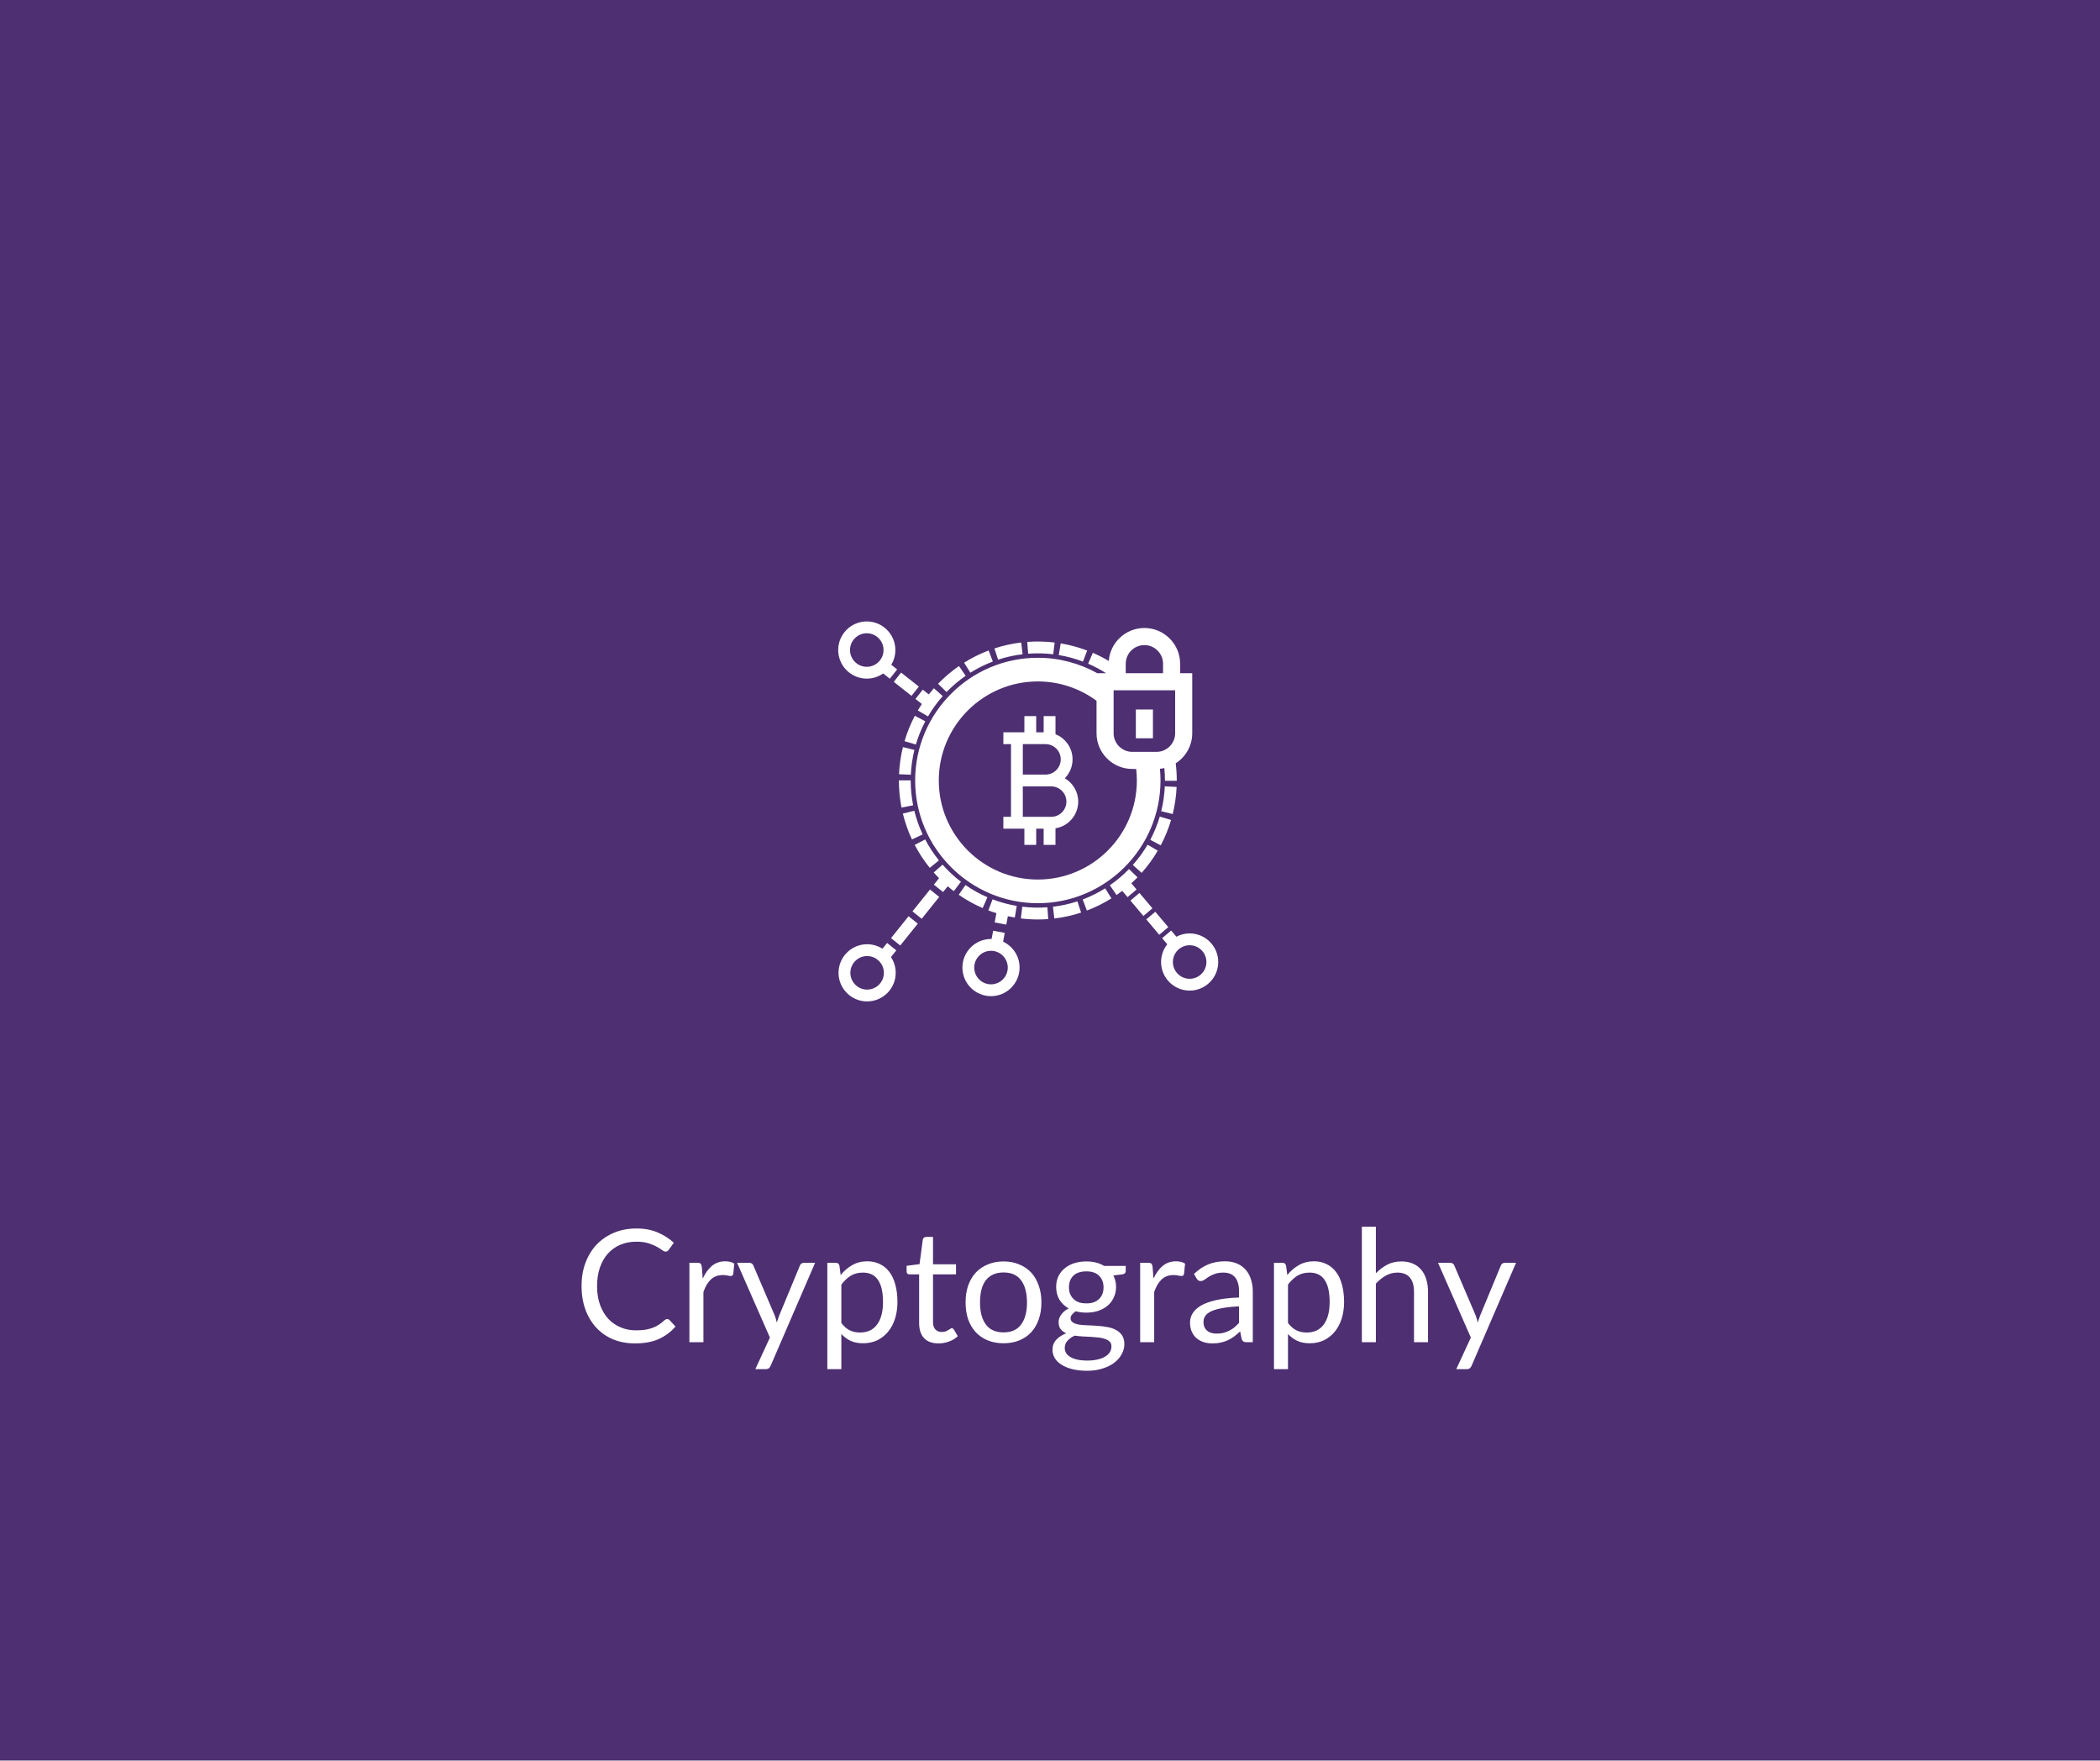
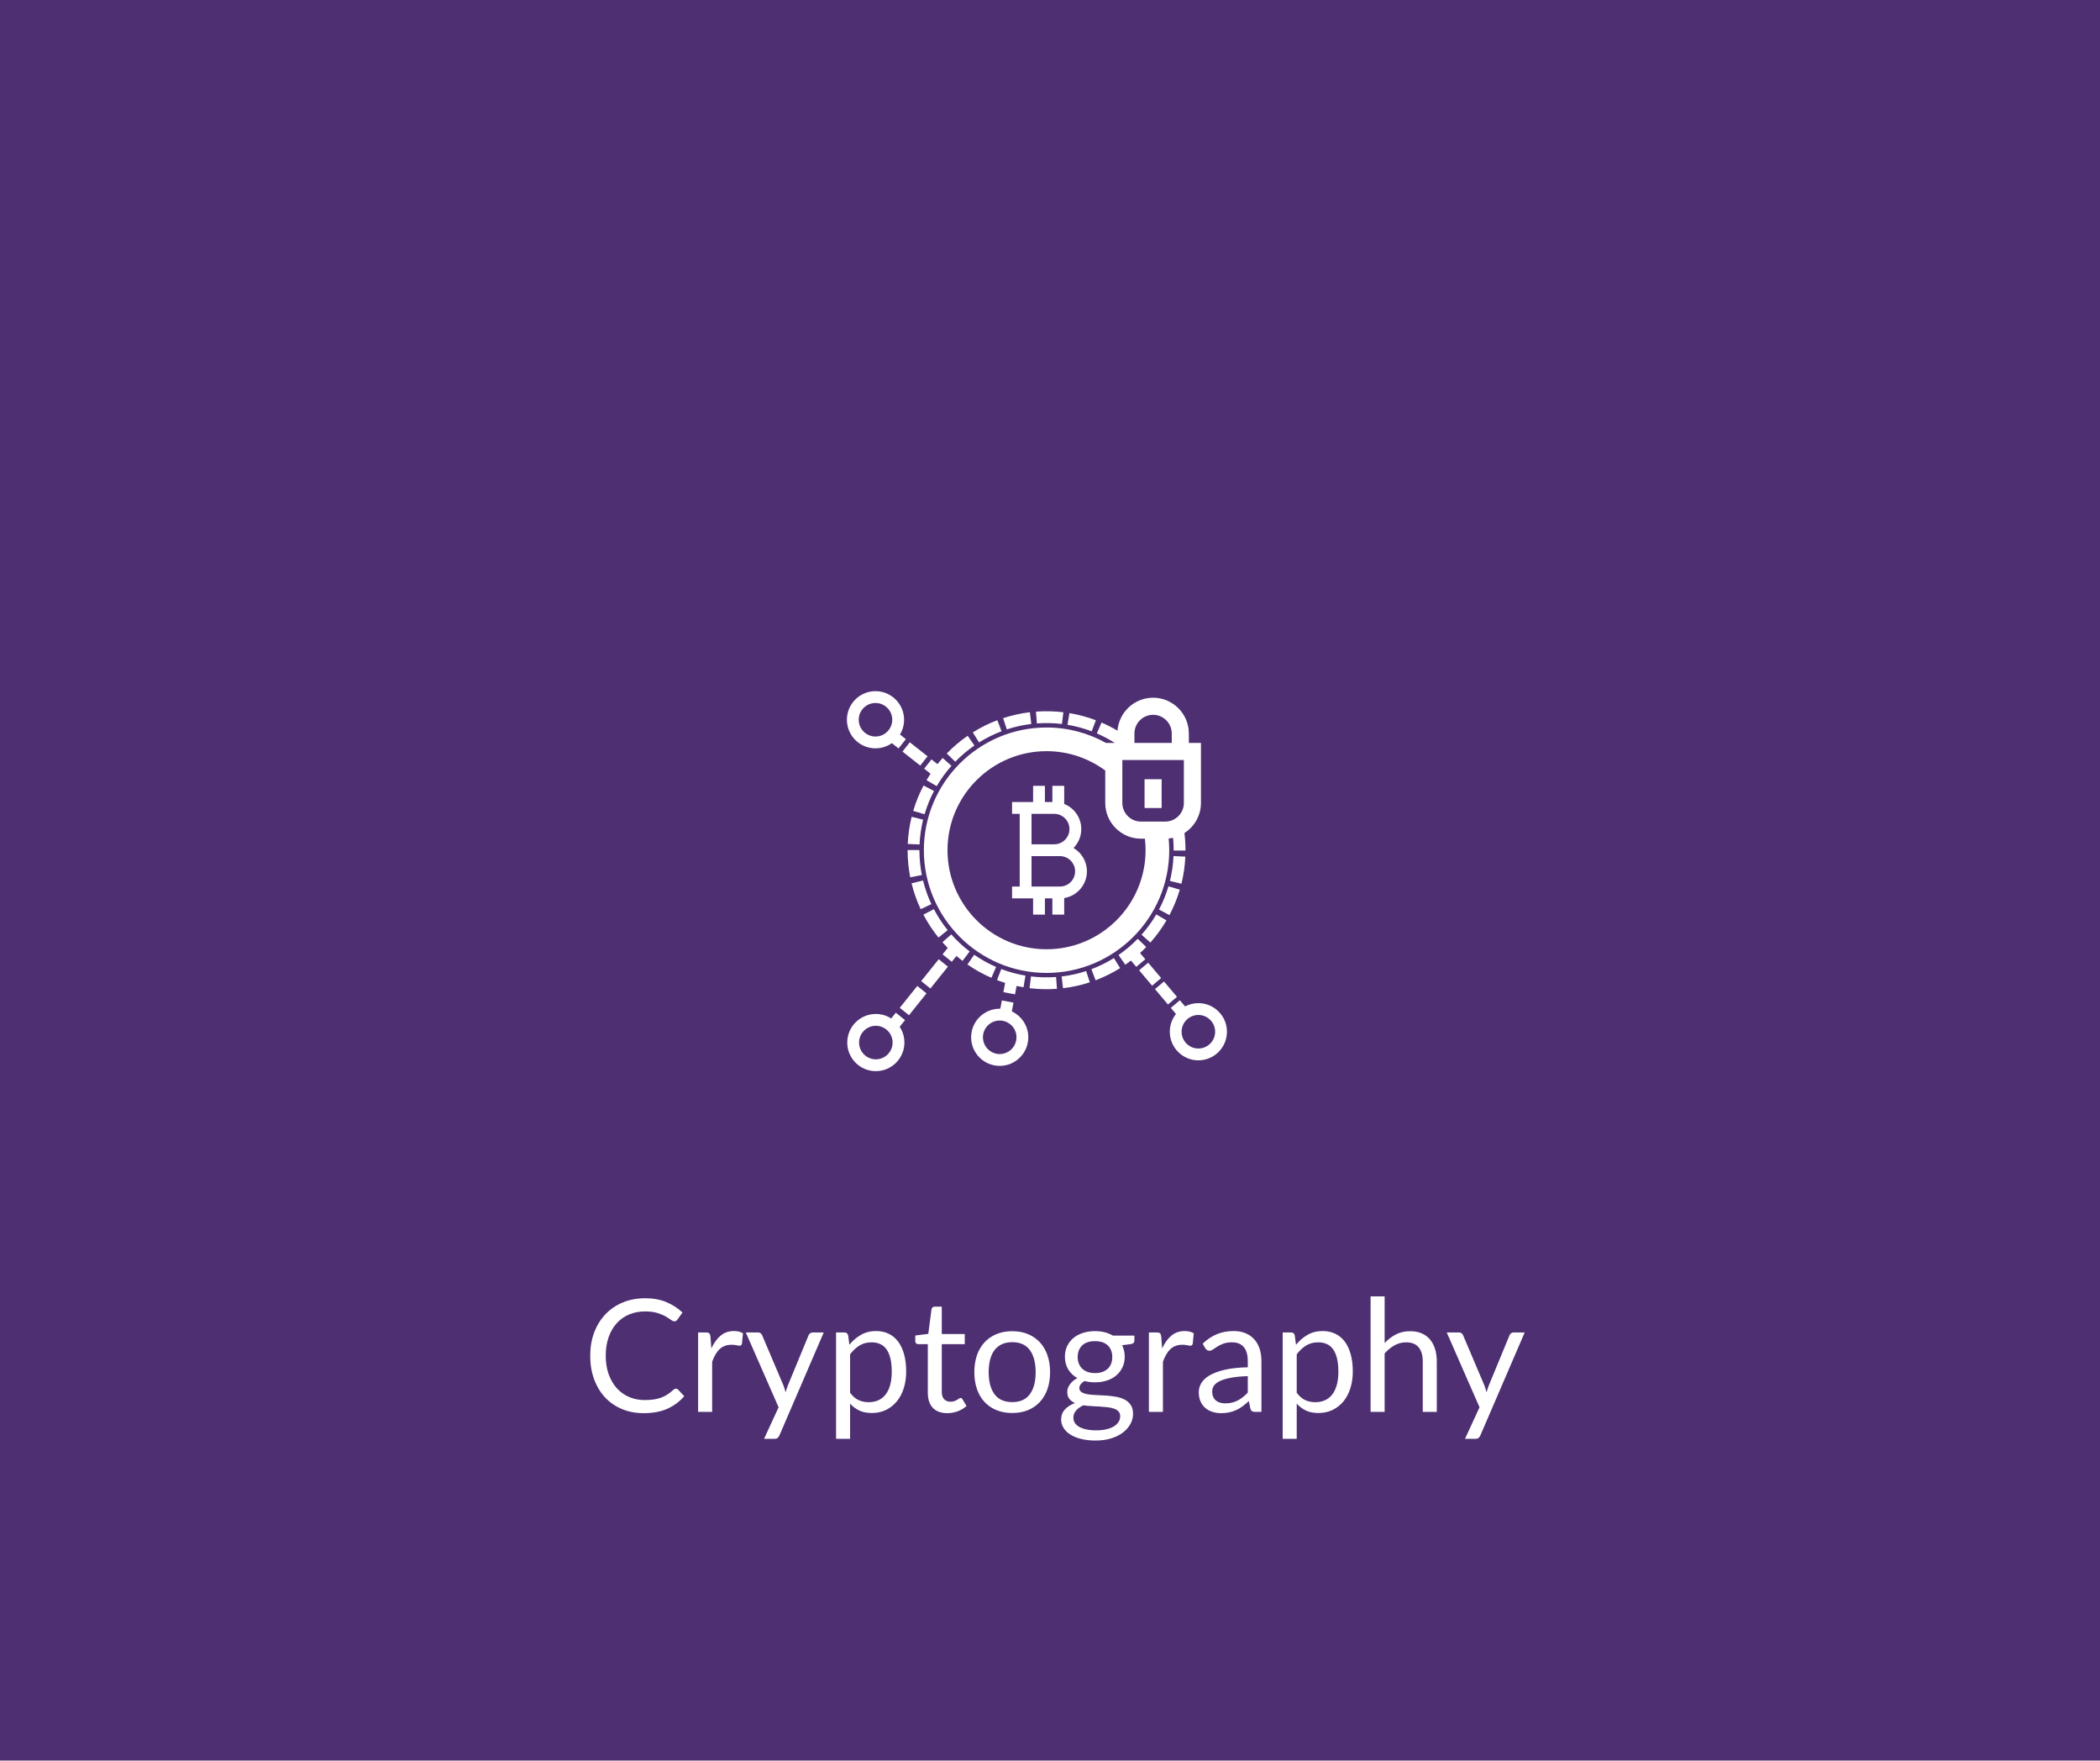
<svg xmlns="http://www.w3.org/2000/svg" width="241px" height="202px" viewBox="0 0 241 202" version="1.1">
  <defs />
  <g id="Page-1" stroke="none" stroke-width="1" fill="none" fill-rule="evenodd">
-     <g id="Blockchain---doplnene-texty-2" transform="translate(-950, -2193)">
+     <g id="Blockchain---doplnene-texty-2" transform="translate(-949, -2185)">
      <g id="Group-10" transform="translate(251, 1975)">
        <g id="Group-18" transform="translate(458, 20)">
-           <g id="Group-26" transform="translate(241, 198)">
+           <g id="Group-26" transform="translate(240, 190)">
            <rect id="Rectangle-7" fill="#4D2F72" fill-rule="nonzero" x="0" y="0" width="241" height="202" />
-             <text id="Cryptography" font-family="Lato-Regular, Lato" font-size="18" font-weight="normal" fill="#FFFFFF">
-               <tspan x="65.879" y="154">Cryptography</tspan>
-             </text>
-             <path d="M115.119,108.046 L115.308,107.039 L113.974,106.789 L113.796,107.737 C113.774,107.737 113.752,107.736 113.729,107.736 C111.92,107.736 110.448,109.208 110.448,111.017 C110.448,112.826 111.92,114.298 113.729,114.298 C115.538,114.298 117.01,112.826 117.01,111.017 C117.01,109.704 116.235,108.57 115.119,108.046 Z M113.729,112.94 C112.668,112.94 111.805,112.077 111.805,111.016 C111.805,109.956 112.668,109.093 113.729,109.093 C114.79,109.093 115.653,109.956 115.653,111.016 C115.653,112.077 114.79,112.94 113.729,112.94 Z M136.527,107.099 C138.336,107.099 139.808,108.571 139.808,110.379 C139.808,112.189 138.336,113.661 136.527,113.661 C134.718,113.661 133.247,112.189 133.247,110.379 C133.247,109.611 133.513,108.903 133.958,108.343 L133.368,107.643 L134.405,106.768 L135.002,107.476 C135.458,107.236 135.977,107.099 136.527,107.099 Z M136.527,112.304 C137.588,112.304 138.451,111.441 138.451,110.38 C138.451,109.319 137.588,108.456 136.527,108.456 C135.466,108.456 134.603,109.319 134.603,110.38 C134.603,111.441 135.466,112.304 136.527,112.304 Z M101.806,108.194 L102.865,109.044 L102.248,109.813 C102.592,110.331 102.793,110.953 102.793,111.621 C102.793,113.43 101.321,114.902 99.512,114.902 C97.703,114.902 96.231,113.43 96.231,111.621 C96.231,109.812 97.703,108.34 99.512,108.34 C100.161,108.34 100.766,108.53 101.275,108.856 L101.806,108.194 Z M99.512,113.545 C100.573,113.545 101.436,112.682 101.436,111.621 C101.436,110.561 100.573,109.697 99.512,109.697 C98.452,109.697 97.589,110.561 97.589,111.621 C97.589,112.682 98.452,113.545 99.512,113.545 Z M104.269,105.128 L105.328,105.977 L103.316,108.486 L102.257,107.636 L104.269,105.128 Z M106.729,102.062 L107.787,102.911 L105.775,105.42 L104.717,104.57 L106.729,102.062 Z M130.437,102.061 L129.4,102.935 L128.793,102.216 C128.578,102.38 128.36,102.539 128.138,102.692 L127.368,101.575 C128.158,101.031 128.898,100.405 129.568,99.716 L130.542,100.662 C130.313,100.897 130.076,101.125 129.833,101.346 L130.437,102.061 Z M134.074,106.379 L133.037,107.253 L131.549,105.488 L132.586,104.614 L134.074,106.379 Z M132.256,104.221 L131.218,105.095 L129.73,103.33 L130.767,102.456 L132.256,104.221 Z M115.485,106.089 L114.152,105.839 L114.351,104.776 C114.038,104.678 113.728,104.573 113.422,104.456 L113.906,103.188 C114.802,103.53 115.737,103.783 116.684,103.941 L116.46,105.28 C116.194,105.235 115.929,105.183 115.665,105.126 L115.485,106.089 Z M99.473,77.865 C97.664,77.865 96.192,76.393 96.192,74.583 C96.192,72.774 97.664,71.302 99.473,71.302 C101.283,71.302 102.755,72.774 102.755,74.583 C102.755,75.201 102.582,75.78 102.284,76.274 L102.96,76.809 L102.119,77.874 L101.354,77.269 C100.821,77.644 100.172,77.865 99.473,77.865 Z M99.473,72.66 C98.412,72.66 97.549,73.523 97.549,74.583 C97.549,75.644 98.412,76.507 99.473,76.507 C100.534,76.507 101.397,75.644 101.397,74.583 C101.397,73.523 100.534,72.66 99.473,72.66 Z M102.571,78.234 L103.412,77.169 L105.449,78.778 L104.608,79.842 L102.571,78.234 Z M105.06,80.197 L105.901,79.131 L106.587,79.673 C106.777,79.433 106.973,79.197 107.177,78.968 L108.191,79.869 C107.553,80.588 106.984,81.372 106.5,82.2 L105.328,81.515 C105.475,81.264 105.63,81.017 105.791,80.774 L105.06,80.197 Z M103.174,88.834 C103.22,87.782 103.371,86.735 103.622,85.719 L104.939,86.044 C104.71,86.973 104.572,87.931 104.529,88.894 L103.174,88.834 Z M106.189,82.759 C105.741,83.609 105.377,84.506 105.106,85.425 L103.804,85.042 C104.101,84.036 104.499,83.055 104.989,82.126 L106.189,82.759 Z M134.397,94.079 C134.1,95.084 133.7,96.065 133.209,96.994 L132.009,96.359 C132.459,95.51 132.824,94.613 133.096,93.694 L134.397,94.079 Z M135.032,90.288 C134.985,91.34 134.833,92.388 134.581,93.402 L133.263,93.076 C133.494,92.147 133.632,91.189 133.676,90.226 L135.032,90.288 Z M130.004,99.247 C130.643,98.529 131.213,97.745 131.699,96.918 L132.869,97.604 C132.339,98.509 131.716,99.365 131.018,100.149 L130.004,99.247 Z M103.158,89.552 L103.158,89.534 L104.515,89.534 L104.515,89.552 C104.515,90.51 104.609,91.469 104.793,92.401 L103.462,92.664 C103.26,91.646 103.158,90.598 103.158,89.552 Z M110.825,77.538 C110.035,78.083 109.296,78.709 108.627,79.399 L107.653,78.455 C108.383,77.701 109.191,77.017 110.054,76.421 L110.825,77.538 Z M113.315,102.947 L112.776,104.192 C111.814,103.776 110.889,103.262 110.025,102.663 L110.799,101.548 C111.589,102.096 112.435,102.566 113.315,102.947 Z M110.281,101.171 L109.459,102.251 C109.221,102.071 108.99,101.883 108.763,101.689 L108.23,102.353 L107.171,101.504 L107.766,100.763 C107.556,100.551 107.351,100.334 107.153,100.11 L108.17,99.211 C108.807,99.931 109.517,100.59 110.281,101.171 Z M117.318,104.032 C118.266,104.148 119.244,104.17 120.198,104.1 L120.298,105.454 C119.903,105.483 119.501,105.498 119.103,105.498 C118.452,105.497 117.796,105.458 117.154,105.379 L117.318,104.032 Z M124.253,103.206 C125.149,102.867 126.017,102.437 126.832,101.928 L127.552,103.078 C126.661,103.635 125.712,104.106 124.731,104.476 L124.253,103.206 Z M120.836,104.039 C121.79,103.926 122.736,103.717 123.647,103.419 L124.069,104.709 C123.073,105.035 122.039,105.263 120.996,105.387 L120.836,104.039 Z M105.888,95.741 L104.659,96.317 C104.213,95.367 103.861,94.368 103.612,93.349 L104.93,93.027 C105.158,93.958 105.48,94.872 105.888,95.741 Z M124.767,74.641 L124.284,75.91 C123.388,75.569 122.453,75.317 121.506,75.16 L121.728,73.821 C122.764,73.993 123.787,74.269 124.767,74.641 Z M120.872,75.069 C119.925,74.955 118.947,74.933 117.992,75.005 L117.89,73.651 C118.933,73.573 120,73.597 121.034,73.722 L120.872,75.069 Z M107.756,98.722 L106.701,99.575 C106.04,98.758 105.458,97.873 104.972,96.945 L106.174,96.315 C106.619,97.165 107.151,97.974 107.756,98.722 Z M113.939,75.903 C113.042,76.243 112.175,76.674 111.361,77.185 L110.64,76.035 C111.53,75.476 112.478,75.005 113.458,74.634 L113.939,75.903 Z M117.354,75.067 C116.4,75.181 115.454,75.39 114.543,75.69 L114.12,74.4 C115.115,74.073 116.149,73.844 117.193,73.719 L117.354,75.067 Z M125.93,77.244 L126.937,77.243 C126.28,76.824 125.589,76.457 124.876,76.149 L125.414,74.903 C126.042,75.174 126.654,75.487 127.244,75.838 C127.407,73.725 129.178,72.055 131.332,72.055 C133.594,72.055 135.434,73.896 135.434,76.158 L135.434,77.244 L136.824,77.244 L136.824,84.125 C136.824,85.576 136.067,86.852 134.928,87.581 C135.009,88.233 135.049,88.893 135.049,89.552 L135.049,89.587 L133.692,89.587 L133.692,89.552 C133.692,89.076 133.669,88.6 133.623,88.127 C133.458,88.164 133.289,88.192 133.117,88.209 C133.159,88.651 133.183,89.098 133.183,89.552 C133.183,97.316 126.867,103.632 119.103,103.632 C111.34,103.632 105.024,97.315 105.024,89.552 C105.024,81.788 111.34,75.472 119.104,75.472 C121.579,75.472 123.907,76.117 125.93,77.244 Z M134.863,79.205 C134.863,79.205 127.801,79.205 127.801,79.205 L127.801,84.126 C127.801,85.307 128.762,86.267 129.942,86.267 L132.722,86.267 C133.903,86.267 134.863,85.307 134.863,84.126 L134.863,79.205 Z M122.201,89.298 C123.12,89.838 123.738,90.836 123.738,91.977 C123.738,93.519 122.606,94.802 121.129,95.04 L121.129,96.938 L119.772,96.938 L119.772,95.08 L118.917,95.08 L118.917,96.938 L117.56,96.938 L117.56,95.08 L116.702,95.08 L116.024,95.08 L115.147,95.08 L115.147,93.723 L116.024,93.723 L116.024,85.381 L115.147,85.381 L115.147,84.025 L116.024,84.025 L116.702,84.025 L117.56,84.025 L117.56,82.166 L118.917,82.166 L118.917,84.025 L119.773,84.025 L119.773,82.166 L121.13,82.166 L121.13,84.243 C122.277,84.7 123.09,85.82 123.09,87.128 C123.09,87.972 122.75,88.738 122.201,89.298 Z M117.38,85.381 L117.38,88.874 L119.987,88.874 C120.95,88.874 121.733,88.09 121.733,87.128 C121.733,86.165 120.95,85.381 119.987,85.381 L117.38,85.381 Z M120.635,93.722 C121.598,93.722 122.382,92.939 122.382,91.976 C122.382,91.013 121.598,90.23 120.635,90.23 L117.38,90.23 L117.38,93.722 L120.635,93.722 Z M119.103,100.917 C125.37,100.917 130.469,95.819 130.468,89.552 C130.468,89.104 130.441,88.663 130.391,88.229 L129.942,88.229 C127.68,88.229 125.84,86.388 125.84,84.126 L125.84,80.408 C123.953,79.014 121.624,78.187 119.103,78.187 C112.836,78.187 107.737,83.285 107.737,89.552 C107.737,95.819 112.836,100.917 119.103,100.917 Z M131.332,74.017 C130.152,74.017 129.191,74.977 129.191,76.158 L129.191,77.244 L133.473,77.244 L133.473,76.158 C133.473,74.977 132.512,74.017 131.332,74.017 Z M130.352,81.408 L132.313,81.408 L132.313,84.709 L130.352,84.709 L130.352,81.408 Z" id="Combined-Shape" fill="#FFFFFF" fill-rule="nonzero" />
+             <path d="M77.579,159.336 C77.676,159.336 77.759,159.375 77.832,159.453 L78.525,160.2 C77.996,160.812 77.356,161.289 76.603,161.631 C75.85,161.973 74.94,162.144 73.871,162.144 C72.947,162.144 72.108,161.984 71.352,161.662 C70.595,161.341 69.951,160.892 69.416,160.312 C68.882,159.733 68.469,159.039 68.174,158.229 C67.88,157.419 67.734,156.528 67.734,155.556 C67.734,154.584 67.886,153.693 68.192,152.883 C68.499,152.073 68.929,151.377 69.484,150.795 C70.039,150.213 70.703,149.762 71.478,149.44 C72.252,149.119 73.106,148.959 74.043,148.959 C74.961,148.959 75.77,149.106 76.472,149.4 C77.175,149.694 77.792,150.093 78.326,150.597 L77.751,151.398 C77.714,151.458 77.668,151.507 77.611,151.547 C77.554,151.585 77.478,151.605 77.382,151.605 C77.273,151.605 77.142,151.547 76.986,151.429 C76.829,151.312 76.626,151.182 76.374,151.038 C76.121,150.894 75.807,150.764 75.428,150.647 C75.05,150.529 74.586,150.471 74.034,150.471 C73.367,150.471 72.759,150.586 72.207,150.817 C71.654,151.049 71.179,151.383 70.78,151.821 C70.381,152.259 70.071,152.793 69.849,153.423 C69.626,154.053 69.516,154.764 69.516,155.556 C69.516,156.36 69.631,157.077 69.862,157.707 C70.093,158.337 70.408,158.869 70.807,159.304 C71.206,159.74 71.677,160.071 72.22,160.299 C72.763,160.527 73.349,160.641 73.98,160.641 C74.364,160.641 74.71,160.619 75.019,160.573 C75.328,160.529 75.613,160.458 75.874,160.362 C76.135,160.266 76.378,160.145 76.603,159.998 C76.828,159.85 77.051,159.675 77.273,159.471 C77.376,159.381 77.477,159.336 77.579,159.336 Z M81.638,154.71 C81.927,154.086 82.28,153.599 82.701,153.248 C83.121,152.896 83.633,152.721 84.24,152.721 C84.432,152.721 84.616,152.742 84.793,152.784 C84.97,152.826 85.127,152.892 85.266,152.982 L85.148,154.179 C85.112,154.329 85.023,154.404 84.879,154.404 C84.794,154.404 84.672,154.386 84.51,154.35 C84.347,154.314 84.165,154.296 83.96,154.296 C83.672,154.296 83.416,154.338 83.191,154.422 C82.966,154.506 82.765,154.63 82.588,154.796 C82.411,154.961 82.252,155.164 82.111,155.407 C81.97,155.651 81.843,155.928 81.728,156.24 L81.728,162 L80.118,162 L80.118,152.883 L81.035,152.883 C81.21,152.883 81.329,152.916 81.395,152.982 C81.462,153.048 81.506,153.162 81.531,153.324 L81.638,154.71 Z M94.535,152.883 L89.451,164.691 C89.396,164.811 89.329,164.907 89.248,164.979 C89.167,165.051 89.043,165.087 88.874,165.087 L87.686,165.087 L89.352,161.469 L85.59,152.883 L86.975,152.883 C87.114,152.883 87.223,152.917 87.304,152.987 C87.385,153.055 87.44,153.132 87.471,153.216 L89.909,158.958 C90.006,159.21 90.086,159.474 90.153,159.75 C90.237,159.468 90.326,159.201 90.422,158.949 L92.79,153.216 C92.826,153.12 92.887,153.041 92.974,152.977 C93.061,152.915 93.158,152.883 93.266,152.883 L94.535,152.883 Z M97.559,159.804 C97.854,160.2 98.174,160.479 98.522,160.641 C98.871,160.803 99.26,160.884 99.692,160.884 C100.545,160.884 101.198,160.581 101.654,159.975 C102.111,159.369 102.338,158.505 102.338,157.383 C102.338,156.789 102.286,156.279 102.181,155.853 C102.076,155.427 101.925,155.078 101.727,154.804 C101.528,154.531 101.286,154.332 100.998,154.206 C100.709,154.08 100.383,154.017 100.016,154.017 C99.494,154.017 99.037,154.137 98.644,154.377 C98.251,154.617 97.89,154.956 97.559,155.394 L97.559,159.804 Z M97.478,154.296 C97.863,153.822 98.306,153.441 98.811,153.153 C99.315,152.865 99.89,152.721 100.538,152.721 C101.067,152.721 101.543,152.821 101.969,153.023 C102.396,153.224 102.758,153.52 103.058,153.913 C103.359,154.307 103.589,154.794 103.751,155.376 C103.914,155.958 103.995,156.627 103.995,157.383 C103.995,158.055 103.905,158.68 103.725,159.26 C103.544,159.839 103.285,160.339 102.946,160.762 C102.607,161.186 102.193,161.518 101.704,161.762 C101.215,162.005 100.665,162.126 100.052,162.126 C99.494,162.126 99.016,162.032 98.617,161.843 C98.218,161.653 97.866,161.391 97.559,161.055 L97.559,165.087 L95.948,165.087 L95.948,152.883 L96.912,152.883 C97.14,152.883 97.28,152.994 97.335,153.216 L97.478,154.296 Z M108.719,162.144 C107.999,162.144 107.446,161.943 107.059,161.541 C106.672,161.139 106.478,160.56 106.478,159.804 L106.478,154.224 L105.38,154.224 C105.284,154.224 105.204,154.196 105.138,154.138 C105.072,154.082 105.038,153.993 105.038,153.873 L105.038,153.234 L106.532,153.045 L106.901,150.228 C106.919,150.138 106.96,150.065 107.023,150.007 C107.086,149.951 107.168,149.922 107.27,149.922 L108.081,149.922 L108.081,153.063 L110.718,153.063 L110.718,154.224 L108.081,154.224 L108.081,159.696 C108.081,160.08 108.173,160.365 108.359,160.551 C108.546,160.737 108.785,160.83 109.079,160.83 C109.248,160.83 109.393,160.808 109.516,160.762 C109.639,160.718 109.746,160.668 109.835,160.614 C109.925,160.56 110.002,160.511 110.065,160.465 C110.128,160.421 110.183,160.398 110.231,160.398 C110.316,160.398 110.391,160.449 110.457,160.551 L110.924,161.316 C110.648,161.574 110.316,161.776 109.925,161.923 C109.535,162.071 109.134,162.144 108.719,162.144 Z M116.171,152.739 C116.838,152.739 117.437,152.85 117.972,153.072 C118.506,153.294 118.961,153.609 119.34,154.017 C119.718,154.425 120.007,154.918 120.208,155.498 C120.409,156.077 120.51,156.723 120.51,157.437 C120.51,158.157 120.409,158.805 120.208,159.381 C120.007,159.957 119.718,160.449 119.34,160.857 C118.961,161.265 118.506,161.578 117.972,161.798 C117.437,162.017 116.838,162.126 116.171,162.126 C115.499,162.126 114.895,162.017 114.358,161.798 C113.821,161.578 113.364,161.265 112.986,160.857 C112.607,160.449 112.318,159.957 112.117,159.381 C111.916,158.805 111.816,158.157 111.816,157.437 C111.816,156.723 111.916,156.077 112.117,155.498 C112.318,154.918 112.607,154.425 112.986,154.017 C113.364,153.609 113.821,153.294 114.358,153.072 C114.895,152.85 115.499,152.739 116.171,152.739 Z M116.171,160.875 C117.072,160.875 117.743,160.574 118.188,159.97 C118.632,159.367 118.853,158.526 118.853,157.446 C118.853,156.36 118.632,155.514 118.188,154.908 C117.743,154.302 117.072,153.999 116.171,153.999 C115.715,153.999 115.318,154.077 114.979,154.233 C114.64,154.389 114.358,154.614 114.133,154.908 C113.908,155.202 113.74,155.563 113.629,155.993 C113.518,156.422 113.463,156.906 113.463,157.446 C113.463,158.526 113.686,159.367 114.133,159.97 C114.58,160.574 115.259,160.875 116.171,160.875 Z M125.666,157.545 C125.991,157.545 126.275,157.5 126.522,157.41 C126.768,157.32 126.974,157.194 127.142,157.032 C127.311,156.87 127.436,156.677 127.52,156.452 C127.605,156.226 127.647,155.979 127.647,155.709 C127.647,155.151 127.477,154.707 127.138,154.377 C126.799,154.047 126.309,153.882 125.666,153.882 C125.018,153.882 124.525,154.047 124.186,154.377 C123.847,154.707 123.677,155.151 123.677,155.709 C123.677,155.979 123.721,156.226 123.808,156.452 C123.895,156.677 124.022,156.87 124.191,157.032 C124.359,157.194 124.565,157.32 124.811,157.41 C125.058,157.5 125.342,157.545 125.666,157.545 Z M128.555,162.495 C128.555,162.273 128.493,162.093 128.367,161.955 C128.24,161.817 128.071,161.709 127.858,161.631 C127.645,161.553 127.398,161.498 127.115,161.464 C126.833,161.431 126.535,161.406 126.22,161.388 C125.905,161.37 125.586,161.352 125.261,161.334 C124.937,161.316 124.626,161.286 124.326,161.244 C123.989,161.4 123.715,161.596 123.502,161.833 C123.289,162.071 123.183,162.348 123.183,162.666 C123.183,162.87 123.235,163.06 123.34,163.238 C123.445,163.415 123.605,163.567 123.822,163.696 C124.038,163.826 124.309,163.928 124.636,164.002 C124.963,164.077 125.348,164.115 125.793,164.115 C126.225,164.115 126.611,164.076 126.954,163.998 C127.296,163.92 127.585,163.809 127.822,163.665 C128.059,163.521 128.24,163.35 128.367,163.152 C128.493,162.954 128.555,162.735 128.555,162.495 Z M130.185,153.243 L130.185,153.837 C130.185,154.035 130.059,154.161 129.806,154.215 L128.772,154.35 C128.976,154.746 129.077,155.184 129.077,155.664 C129.077,156.108 128.992,156.511 128.821,156.875 C128.65,157.238 128.415,157.548 128.114,157.806 C127.814,158.064 127.455,158.262 127.034,158.4 C126.614,158.538 126.159,158.607 125.666,158.607 C125.24,158.607 124.839,158.556 124.46,158.454 C124.268,158.574 124.122,158.701 124.019,158.837 C123.917,158.972 123.867,159.108 123.867,159.246 C123.867,159.462 123.955,159.625 124.132,159.737 C124.309,159.848 124.541,159.927 124.829,159.975 C125.118,160.023 125.446,160.053 125.815,160.065 C126.184,160.077 126.562,160.096 126.949,160.124 C127.336,160.15 127.714,160.197 128.083,160.263 C128.452,160.329 128.78,160.437 129.069,160.587 C129.357,160.737 129.589,160.944 129.766,161.208 C129.943,161.472 130.031,161.814 130.031,162.234 C130.031,162.624 129.934,163.002 129.739,163.368 C129.544,163.734 129.264,164.059 128.898,164.345 C128.531,164.63 128.083,164.857 127.552,165.029 C127.021,165.2 126.423,165.285 125.757,165.285 C125.09,165.285 124.509,165.219 124.01,165.087 C123.512,164.955 123.099,164.778 122.769,164.556 C122.438,164.334 122.191,164.078 122.026,163.786 C121.861,163.495 121.778,163.191 121.778,162.873 C121.778,162.423 121.919,162.042 122.201,161.73 C122.484,161.418 122.87,161.169 123.362,160.983 C123.092,160.863 122.878,160.703 122.719,160.501 C122.56,160.3 122.481,160.029 122.481,159.687 C122.481,159.555 122.504,159.419 122.552,159.278 C122.6,159.136 122.674,158.996 122.773,158.855 C122.872,158.713 122.993,158.58 123.138,158.454 C123.282,158.328 123.449,158.217 123.641,158.121 C123.191,157.869 122.841,157.535 122.588,157.118 C122.336,156.7 122.21,156.216 122.21,155.664 C122.21,155.22 122.296,154.817 122.467,154.453 C122.638,154.09 122.876,153.782 123.183,153.526 C123.489,153.271 123.853,153.075 124.276,152.937 C124.699,152.799 125.162,152.73 125.666,152.73 C126.063,152.73 126.431,152.774 126.773,152.861 C127.116,152.947 127.427,153.075 127.71,153.243 L130.185,153.243 Z M133.37,154.71 C133.659,154.086 134.012,153.599 134.433,153.248 C134.853,152.896 135.365,152.721 135.971,152.721 C136.164,152.721 136.348,152.742 136.525,152.784 C136.702,152.826 136.859,152.892 136.998,152.982 L136.881,154.179 C136.845,154.329 136.755,154.404 136.611,154.404 C136.526,154.404 136.404,154.386 136.242,154.35 C136.079,154.314 135.897,154.296 135.692,154.296 C135.404,154.296 135.148,154.338 134.923,154.422 C134.698,154.506 134.497,154.63 134.32,154.796 C134.143,154.961 133.984,155.164 133.843,155.407 C133.702,155.651 133.575,155.928 133.46,156.24 L133.46,162 L131.85,162 L131.85,152.883 L132.768,152.883 C132.942,152.883 133.061,152.916 133.127,152.982 C133.194,153.048 133.238,153.162 133.262,153.324 L133.37,154.71 Z M143.198,157.896 C142.46,157.92 141.832,157.978 141.313,158.071 C140.794,158.165 140.371,158.286 140.044,158.436 C139.717,158.586 139.48,158.763 139.333,158.967 C139.186,159.171 139.113,159.399 139.113,159.651 C139.113,159.891 139.151,160.098 139.23,160.272 C139.308,160.446 139.414,160.588 139.549,160.7 C139.684,160.811 139.843,160.892 140.026,160.942 C140.209,160.994 140.405,161.019 140.615,161.019 C140.898,161.019 141.155,160.99 141.389,160.934 C141.624,160.876 141.844,160.794 142.051,160.686 C142.258,160.578 142.456,160.449 142.645,160.299 C142.834,160.149 143.018,159.978 143.198,159.786 L143.198,157.896 Z M138.024,154.17 C138.528,153.684 139.07,153.321 139.653,153.081 C140.235,152.841 140.879,152.721 141.588,152.721 C142.098,152.721 142.55,152.805 142.946,152.973 C143.343,153.141 143.675,153.375 143.946,153.675 C144.216,153.975 144.419,154.338 144.558,154.764 C144.696,155.19 144.764,155.658 144.764,156.168 L144.764,162 L144.054,162 C143.897,162 143.778,161.975 143.694,161.923 C143.609,161.873 143.543,161.772 143.495,161.622 L143.315,160.758 C143.075,160.98 142.842,161.176 142.613,161.347 C142.385,161.519 142.146,161.662 141.893,161.78 C141.641,161.897 141.373,161.987 141.088,162.049 C140.803,162.113 140.487,162.144 140.138,162.144 C139.784,162.144 139.452,162.095 139.139,161.995 C138.827,161.897 138.556,161.748 138.325,161.55 C138.094,161.352 137.911,161.102 137.776,160.798 C137.641,160.495 137.573,160.137 137.573,159.723 C137.573,159.363 137.672,159.017 137.87,158.684 C138.069,158.35 138.389,158.055 138.833,157.797 C139.278,157.539 139.856,157.328 140.571,157.162 C141.285,156.997 142.16,156.903 143.198,156.879 L143.198,156.168 C143.198,155.46 143.046,154.925 142.739,154.561 C142.433,154.198 141.987,154.017 141.399,154.017 C141.002,154.017 140.671,154.066 140.404,154.166 C140.137,154.264 139.906,154.375 139.711,154.499 C139.516,154.622 139.348,154.732 139.207,154.832 C139.066,154.93 138.927,154.98 138.788,154.98 C138.68,154.98 138.588,154.952 138.51,154.894 C138.431,154.838 138.365,154.767 138.311,154.683 L138.024,154.17 Z M148.815,159.804 C149.109,160.2 149.429,160.479 149.778,160.641 C150.126,160.803 150.515,160.884 150.947,160.884 C151.8,160.884 152.453,160.581 152.91,159.975 C153.366,159.369 153.594,158.505 153.594,157.383 C153.594,156.789 153.541,156.279 153.436,155.853 C153.331,155.427 153.18,155.078 152.982,154.804 C152.783,154.531 152.541,154.332 152.252,154.206 C151.964,154.08 151.638,154.017 151.272,154.017 C150.749,154.017 150.292,154.137 149.899,154.377 C149.506,154.617 149.145,154.956 148.815,155.394 L148.815,159.804 Z M148.733,154.296 C149.118,153.822 149.561,153.441 150.065,153.153 C150.57,152.865 151.145,152.721 151.793,152.721 C152.322,152.721 152.798,152.821 153.225,153.023 C153.651,153.224 154.013,153.52 154.314,153.913 C154.614,154.307 154.844,154.794 155.006,155.376 C155.169,155.958 155.25,156.627 155.25,157.383 C155.25,158.055 155.16,158.68 154.98,159.26 C154.799,159.839 154.54,160.339 154.201,160.762 C153.862,161.186 153.448,161.518 152.959,161.762 C152.47,162.005 151.92,162.126 151.308,162.126 C150.749,162.126 150.271,162.032 149.872,161.843 C149.473,161.653 149.121,161.391 148.815,161.055 L148.815,165.087 L147.203,165.087 L147.203,152.883 L148.167,152.883 C148.395,152.883 148.536,152.994 148.589,153.216 L148.733,154.296 Z M158.904,154.098 C159.294,153.684 159.725,153.354 160.2,153.108 C160.674,152.862 161.219,152.739 161.838,152.739 C162.336,152.739 162.775,152.821 163.156,152.987 C163.537,153.152 163.855,153.385 164.11,153.689 C164.365,153.992 164.558,154.356 164.69,154.782 C164.823,155.208 164.888,155.679 164.888,156.195 L164.888,162 L163.278,162 L163.278,156.195 C163.278,155.505 163.12,154.97 162.805,154.589 C162.49,154.207 162.012,154.017 161.369,154.017 C160.895,154.017 160.453,154.131 160.042,154.359 C159.631,154.587 159.252,154.896 158.904,155.286 L158.904,162 L157.292,162 L157.292,148.743 L158.904,148.743 L158.904,154.098 Z M174.977,152.883 L169.893,164.691 C169.839,164.811 169.771,164.907 169.69,164.979 C169.609,165.051 169.485,165.087 169.316,165.087 L168.129,165.087 L169.793,161.469 L166.031,152.883 L167.417,152.883 C167.556,152.883 167.665,152.917 167.746,152.987 C167.827,153.055 167.882,153.132 167.912,153.216 L170.351,158.958 C170.447,159.21 170.529,159.474 170.595,159.75 C170.679,159.468 170.768,159.201 170.864,158.949 L173.232,153.216 C173.268,153.12 173.329,153.041 173.416,152.977 C173.503,152.915 173.6,152.883 173.708,152.883 L174.977,152.883 Z" id="Cryptography" fill="#FFFFFF" />
+             <path d="M116.119,116.046 L116.308,115.039 L114.974,114.789 L114.796,115.737 C114.774,115.737 114.752,115.736 114.729,115.736 C112.92,115.736 111.448,117.208 111.448,119.017 C111.448,120.826 112.92,122.298 114.729,122.298 C116.538,122.298 118.01,120.826 118.01,119.017 C118.01,117.704 117.235,116.57 116.119,116.046 Z M114.729,120.94 C113.668,120.94 112.805,120.077 112.805,119.016 C112.805,117.956 113.668,117.093 114.729,117.093 C115.79,117.093 116.653,117.956 116.653,119.016 C116.653,120.077 115.79,120.94 114.729,120.94 Z M137.527,115.099 C139.336,115.099 140.808,116.571 140.808,118.379 C140.808,120.189 139.336,121.661 137.527,121.661 C135.718,121.661 134.247,120.189 134.247,118.379 C134.247,117.611 134.513,116.903 134.958,116.343 L134.368,115.643 L135.405,114.768 L136.002,115.476 C136.458,115.236 136.977,115.099 137.527,115.099 Z M137.527,120.304 C138.588,120.304 139.451,119.441 139.451,118.38 C139.451,117.319 138.588,116.456 137.527,116.456 C136.466,116.456 135.603,117.319 135.603,118.38 C135.603,119.441 136.466,120.304 137.527,120.304 Z M102.806,116.194 L103.865,117.044 L103.248,117.813 C103.592,118.331 103.793,118.953 103.793,119.621 C103.793,121.43 102.321,122.902 100.512,122.902 C98.703,122.902 97.231,121.43 97.231,119.621 C97.231,117.812 98.703,116.34 100.512,116.34 C101.161,116.34 101.766,116.53 102.275,116.856 L102.806,116.194 Z M100.512,121.545 C101.573,121.545 102.436,120.682 102.436,119.621 C102.436,118.561 101.573,117.697 100.512,117.697 C99.452,117.697 98.589,118.561 98.589,119.621 C98.589,120.682 99.452,121.545 100.512,121.545 Z M105.269,113.128 L106.328,113.977 L104.316,116.486 L103.257,115.636 L105.269,113.128 Z M107.729,110.062 L108.787,110.911 L106.775,113.42 L105.717,112.57 L107.729,110.062 Z M131.437,110.061 L130.4,110.935 L129.793,110.216 C129.578,110.38 129.36,110.539 129.138,110.692 L128.368,109.575 C129.158,109.031 129.898,108.405 130.568,107.716 L131.542,108.662 C131.313,108.897 131.076,109.125 130.833,109.346 L131.437,110.061 Z M135.074,114.379 L134.037,115.253 L132.549,113.488 L133.586,112.614 L135.074,114.379 Z M133.256,112.221 L132.218,113.095 L130.73,111.33 L131.767,110.456 L133.256,112.221 Z M116.485,114.089 L115.152,113.839 L115.351,112.776 C115.038,112.678 114.728,112.573 114.422,112.456 L114.906,111.188 C115.802,111.53 116.737,111.783 117.684,111.941 L117.46,113.28 C117.194,113.235 116.929,113.183 116.665,113.126 L116.485,114.089 Z M100.473,85.865 C98.664,85.865 97.192,84.393 97.192,82.583 C97.192,80.774 98.664,79.302 100.473,79.302 C102.283,79.302 103.755,80.774 103.755,82.583 C103.755,83.201 103.582,83.78 103.284,84.274 L103.96,84.809 L103.119,85.874 L102.354,85.269 C101.821,85.644 101.172,85.865 100.473,85.865 Z M100.473,80.66 C99.412,80.66 98.549,81.523 98.549,82.583 C98.549,83.644 99.412,84.507 100.473,84.507 C101.534,84.507 102.397,83.644 102.397,82.583 C102.397,81.523 101.534,80.66 100.473,80.66 Z M103.571,86.234 L104.412,85.169 L106.449,86.778 L105.608,87.842 L103.571,86.234 Z M106.06,88.197 L106.901,87.131 L107.587,87.673 C107.777,87.433 107.973,87.197 108.177,86.968 L109.191,87.869 C108.553,88.588 107.984,89.372 107.5,90.2 L106.328,89.515 C106.475,89.264 106.63,89.017 106.791,88.774 L106.06,88.197 Z M104.174,96.834 C104.22,95.782 104.371,94.735 104.622,93.719 L105.939,94.044 C105.71,94.973 105.572,95.931 105.529,96.894 L104.174,96.834 Z M107.189,90.759 C106.741,91.609 106.377,92.506 106.106,93.425 L104.804,93.042 C105.101,92.036 105.499,91.055 105.989,90.126 L107.189,90.759 Z M135.397,102.079 C135.1,103.084 134.7,104.065 134.209,104.994 L133.009,104.359 C133.459,103.51 133.824,102.613 134.096,101.694 L135.397,102.079 Z M136.032,98.288 C135.985,99.34 135.833,100.388 135.581,101.402 L134.263,101.076 C134.494,100.147 134.632,99.189 134.676,98.226 L136.032,98.288 Z M131.004,107.247 C131.643,106.529 132.213,105.745 132.699,104.918 L133.869,105.604 C133.339,106.509 132.716,107.365 132.018,108.149 L131.004,107.247 Z M104.158,97.552 L104.158,97.534 L105.515,97.534 L105.515,97.552 C105.515,98.51 105.609,99.469 105.793,100.401 L104.462,100.664 C104.26,99.646 104.158,98.598 104.158,97.552 Z M111.825,85.538 C111.035,86.083 110.296,86.709 109.627,87.399 L108.653,86.455 C109.383,85.701 110.191,85.017 111.054,84.421 L111.825,85.538 Z M114.315,110.947 L113.776,112.192 C112.814,111.776 111.889,111.262 111.025,110.663 L111.799,109.548 C112.589,110.096 113.435,110.566 114.315,110.947 Z M111.281,109.171 L110.459,110.251 C110.221,110.071 109.99,109.883 109.763,109.689 L109.23,110.353 L108.171,109.504 L108.766,108.763 C108.556,108.551 108.351,108.334 108.153,108.11 L109.17,107.211 C109.807,107.931 110.517,108.59 111.281,109.171 Z M118.318,112.032 C119.266,112.148 120.244,112.17 121.198,112.1 L121.298,113.454 C120.903,113.483 120.501,113.498 120.103,113.498 C119.452,113.497 118.796,113.458 118.154,113.379 L118.318,112.032 Z M125.253,111.206 C126.149,110.867 127.017,110.437 127.832,109.928 L128.552,111.078 C127.661,111.635 126.712,112.106 125.731,112.476 L125.253,111.206 Z M121.836,112.039 C122.79,111.926 123.736,111.717 124.647,111.419 L125.069,112.709 C124.073,113.035 123.039,113.263 121.996,113.387 L121.836,112.039 Z M106.888,103.741 L105.659,104.317 C105.213,103.367 104.861,102.368 104.612,101.349 L105.93,101.027 C106.158,101.958 106.48,102.872 106.888,103.741 Z M125.767,82.641 L125.284,83.91 C124.388,83.569 123.453,83.317 122.506,83.16 L122.728,81.821 C123.764,81.993 124.787,82.269 125.767,82.641 Z M121.872,83.069 C120.925,82.955 119.947,82.933 118.992,83.005 L118.89,81.651 C119.933,81.573 121,81.597 122.034,81.722 L121.872,83.069 Z M108.756,106.722 L107.701,107.575 C107.04,106.758 106.458,105.873 105.972,104.945 L107.174,104.315 C107.619,105.165 108.151,105.974 108.756,106.722 Z M114.939,83.903 C114.042,84.243 113.175,84.674 112.361,85.185 L111.64,84.035 C112.53,83.476 113.478,83.005 114.458,82.634 L114.939,83.903 Z M118.354,83.067 C117.4,83.181 116.454,83.39 115.543,83.69 L115.12,82.4 C116.115,82.073 117.149,81.844 118.193,81.719 L118.354,83.067 Z M126.93,85.244 L127.937,85.243 C127.28,84.824 126.589,84.457 125.876,84.149 L126.414,82.903 C127.042,83.174 127.654,83.487 128.244,83.838 C128.407,81.725 130.178,80.055 132.332,80.055 C134.594,80.055 136.434,81.896 136.434,84.158 L136.434,85.244 L137.824,85.244 L137.824,92.125 C137.824,93.576 137.067,94.852 135.928,95.581 C136.009,96.233 136.049,96.893 136.049,97.552 L136.049,97.587 L134.692,97.587 L134.692,97.552 C134.692,97.076 134.669,96.6 134.623,96.127 C134.458,96.164 134.289,96.192 134.117,96.209 C134.159,96.651 134.183,97.098 134.183,97.552 C134.183,105.316 127.867,111.632 120.103,111.632 C112.34,111.632 106.024,105.315 106.024,97.552 C106.024,89.788 112.34,83.472 120.104,83.472 C122.579,83.472 124.907,84.117 126.93,85.244 Z M135.863,87.205 C135.863,87.205 128.801,87.205 128.801,87.205 L128.801,92.126 C128.801,93.307 129.762,94.267 130.942,94.267 L133.722,94.267 C134.903,94.267 135.863,93.307 135.863,92.126 L135.863,87.205 Z M123.201,97.298 C124.12,97.838 124.738,98.836 124.738,99.977 C124.738,101.519 123.606,102.802 122.129,103.04 L122.129,104.938 L120.772,104.938 L120.772,103.08 L119.917,103.08 L119.917,104.938 L118.56,104.938 L118.56,103.08 L117.702,103.08 L117.024,103.08 L116.147,103.08 L116.147,101.723 L117.024,101.723 L117.024,93.381 L116.147,93.381 L116.147,92.025 L117.024,92.025 L117.702,92.025 L118.56,92.025 L118.56,90.166 L119.917,90.166 L119.917,92.025 L120.773,92.025 L120.773,90.166 L122.13,90.166 L122.13,92.243 C123.277,92.7 124.09,93.82 124.09,95.128 C124.09,95.972 123.75,96.738 123.201,97.298 Z M118.38,93.381 L118.38,96.874 L120.987,96.874 C121.95,96.874 122.733,96.09 122.733,95.128 C122.733,94.165 121.95,93.381 120.987,93.381 L118.38,93.381 Z M121.635,101.722 C122.598,101.722 123.382,100.939 123.382,99.976 C123.382,99.013 122.598,98.23 121.635,98.23 L118.38,98.23 L118.38,101.722 L121.635,101.722 Z M120.103,108.917 C126.37,108.917 131.469,103.819 131.468,97.552 C131.468,97.104 131.441,96.663 131.391,96.229 L130.942,96.229 C128.68,96.229 126.84,94.388 126.84,92.126 L126.84,88.408 C124.953,87.014 122.624,86.187 120.103,86.187 C113.836,86.187 108.737,91.285 108.737,97.552 C108.737,103.819 113.836,108.917 120.103,108.917 Z M132.332,82.017 C131.152,82.017 130.191,82.977 130.191,84.158 L130.191,85.244 L134.473,85.244 L134.473,84.158 C134.473,82.977 133.512,82.017 132.332,82.017 Z M131.352,89.408 L133.313,89.408 L133.313,92.709 L131.352,92.709 L131.352,89.408 Z" id="Combined-Shape" fill="#FFFFFF" fill-rule="nonzero" />
          </g>
        </g>
      </g>
    </g>
  </g>
</svg>
